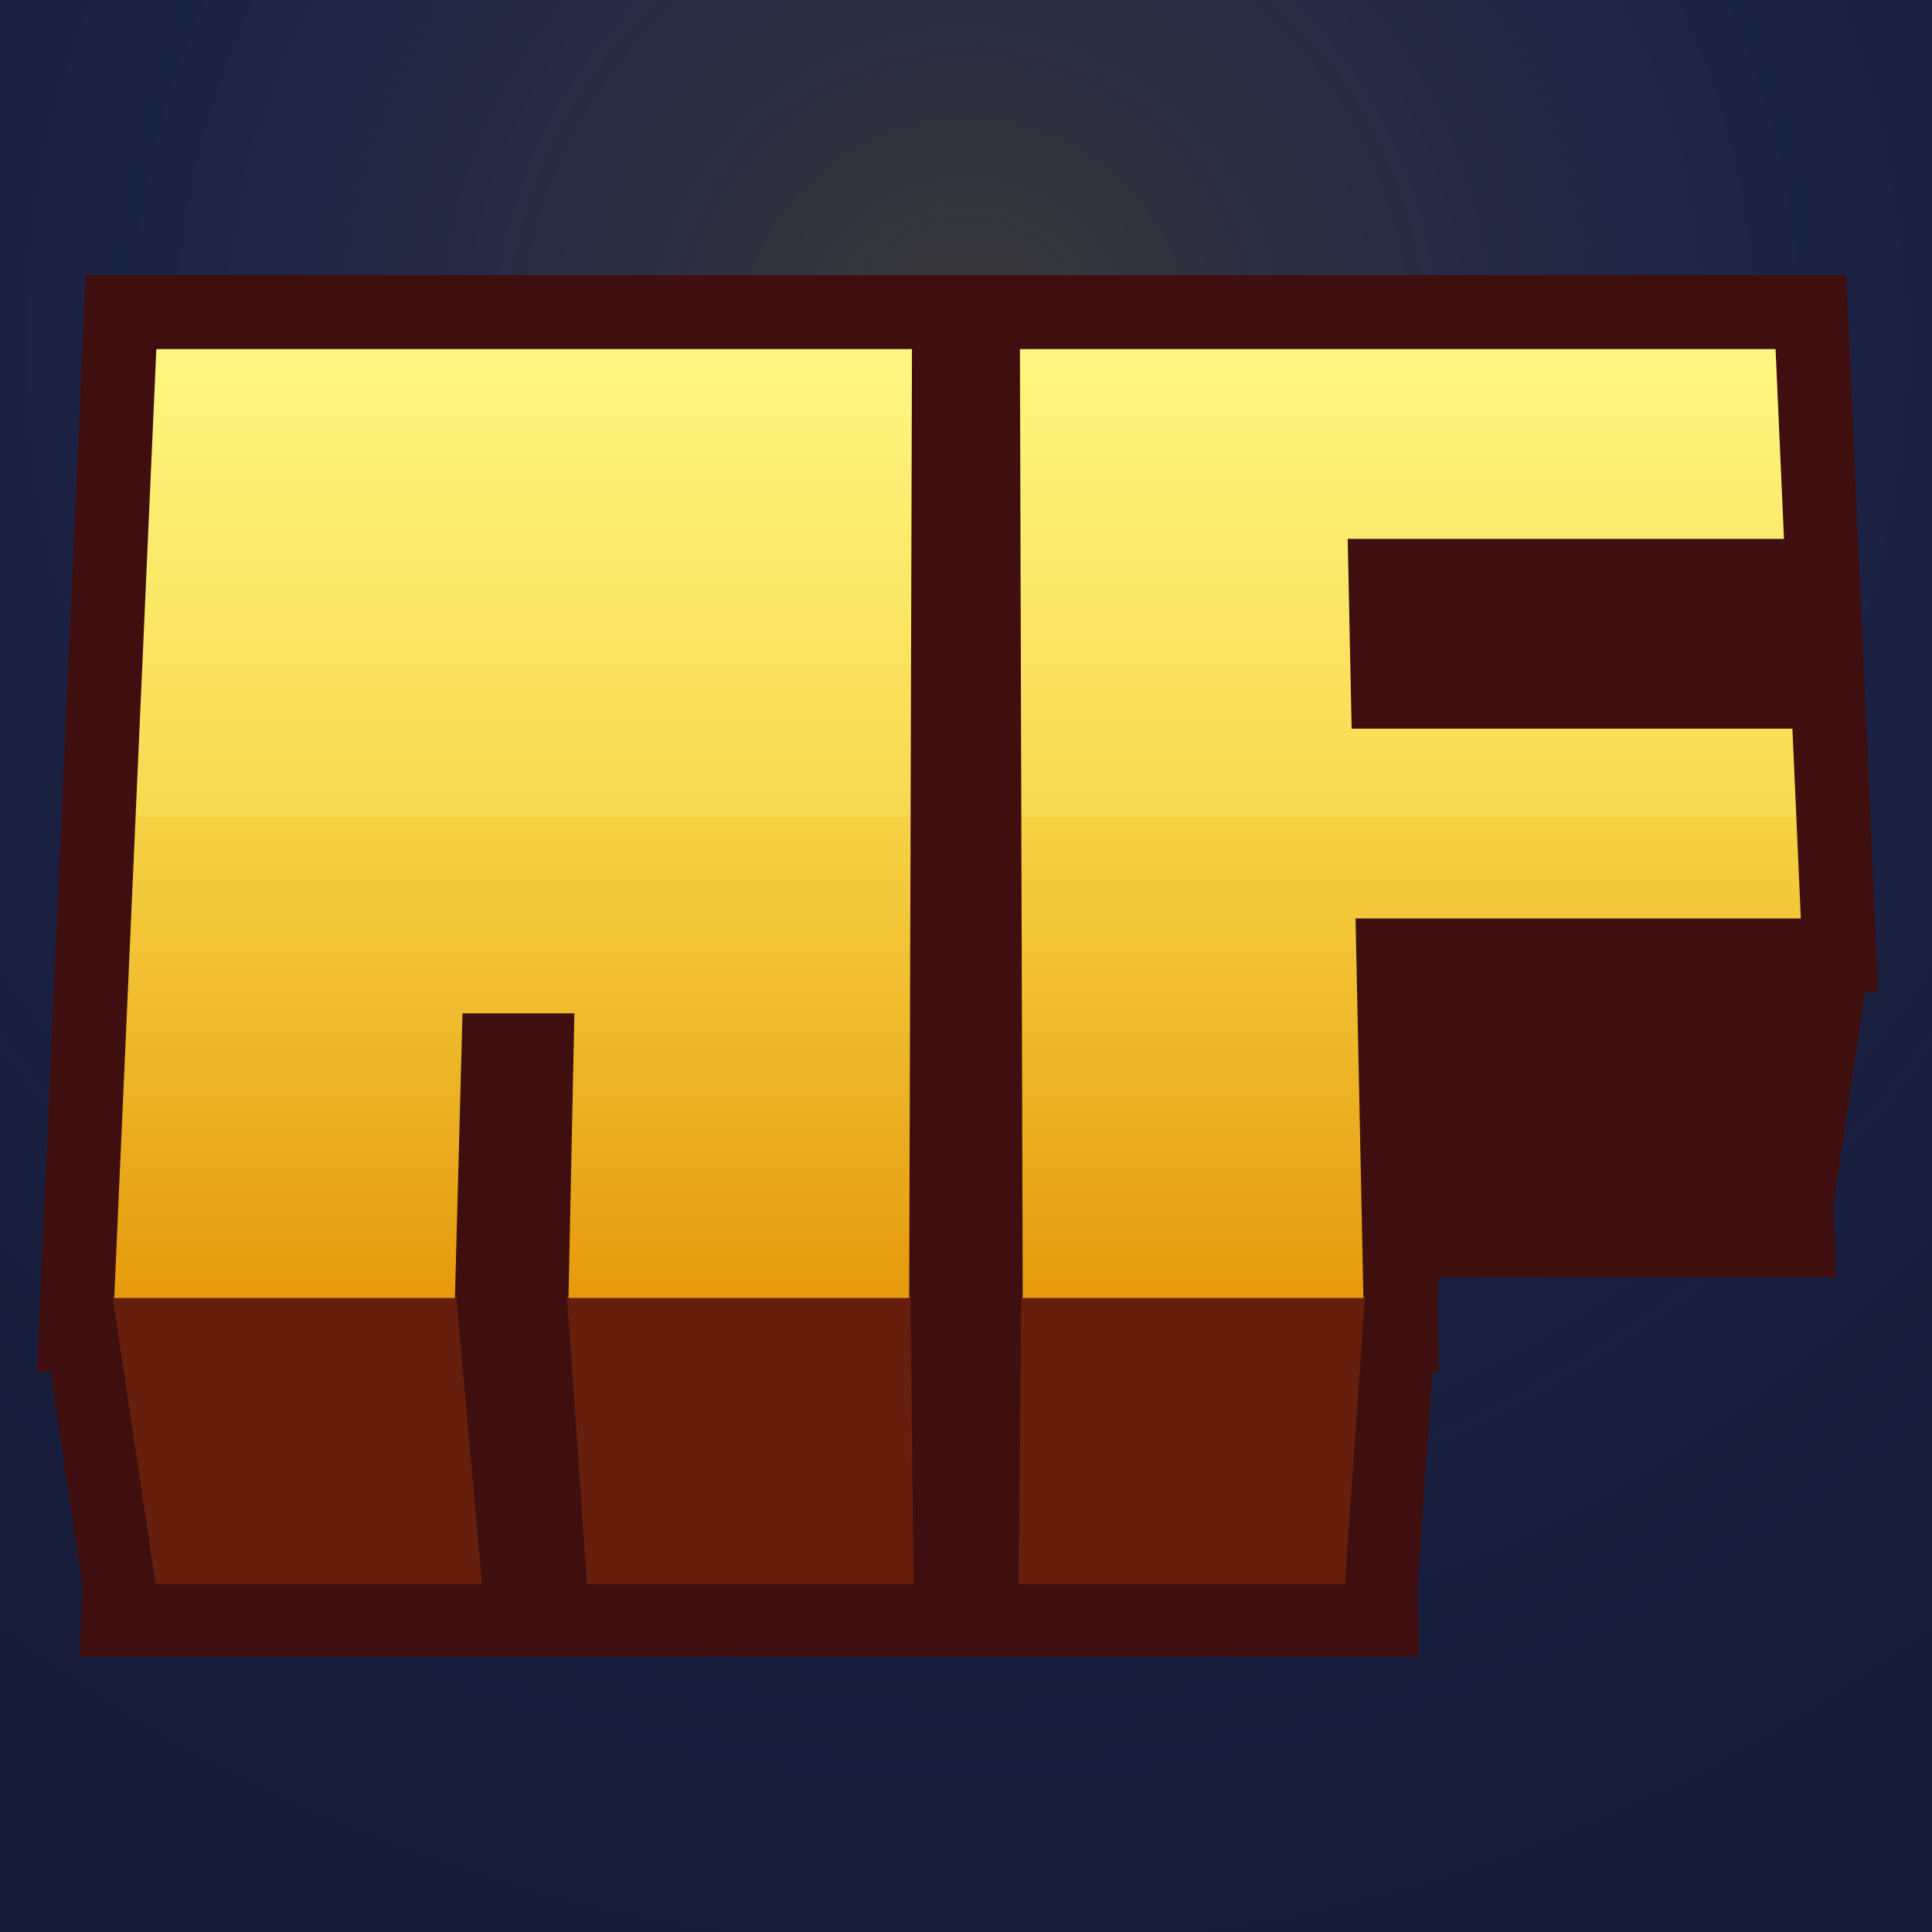
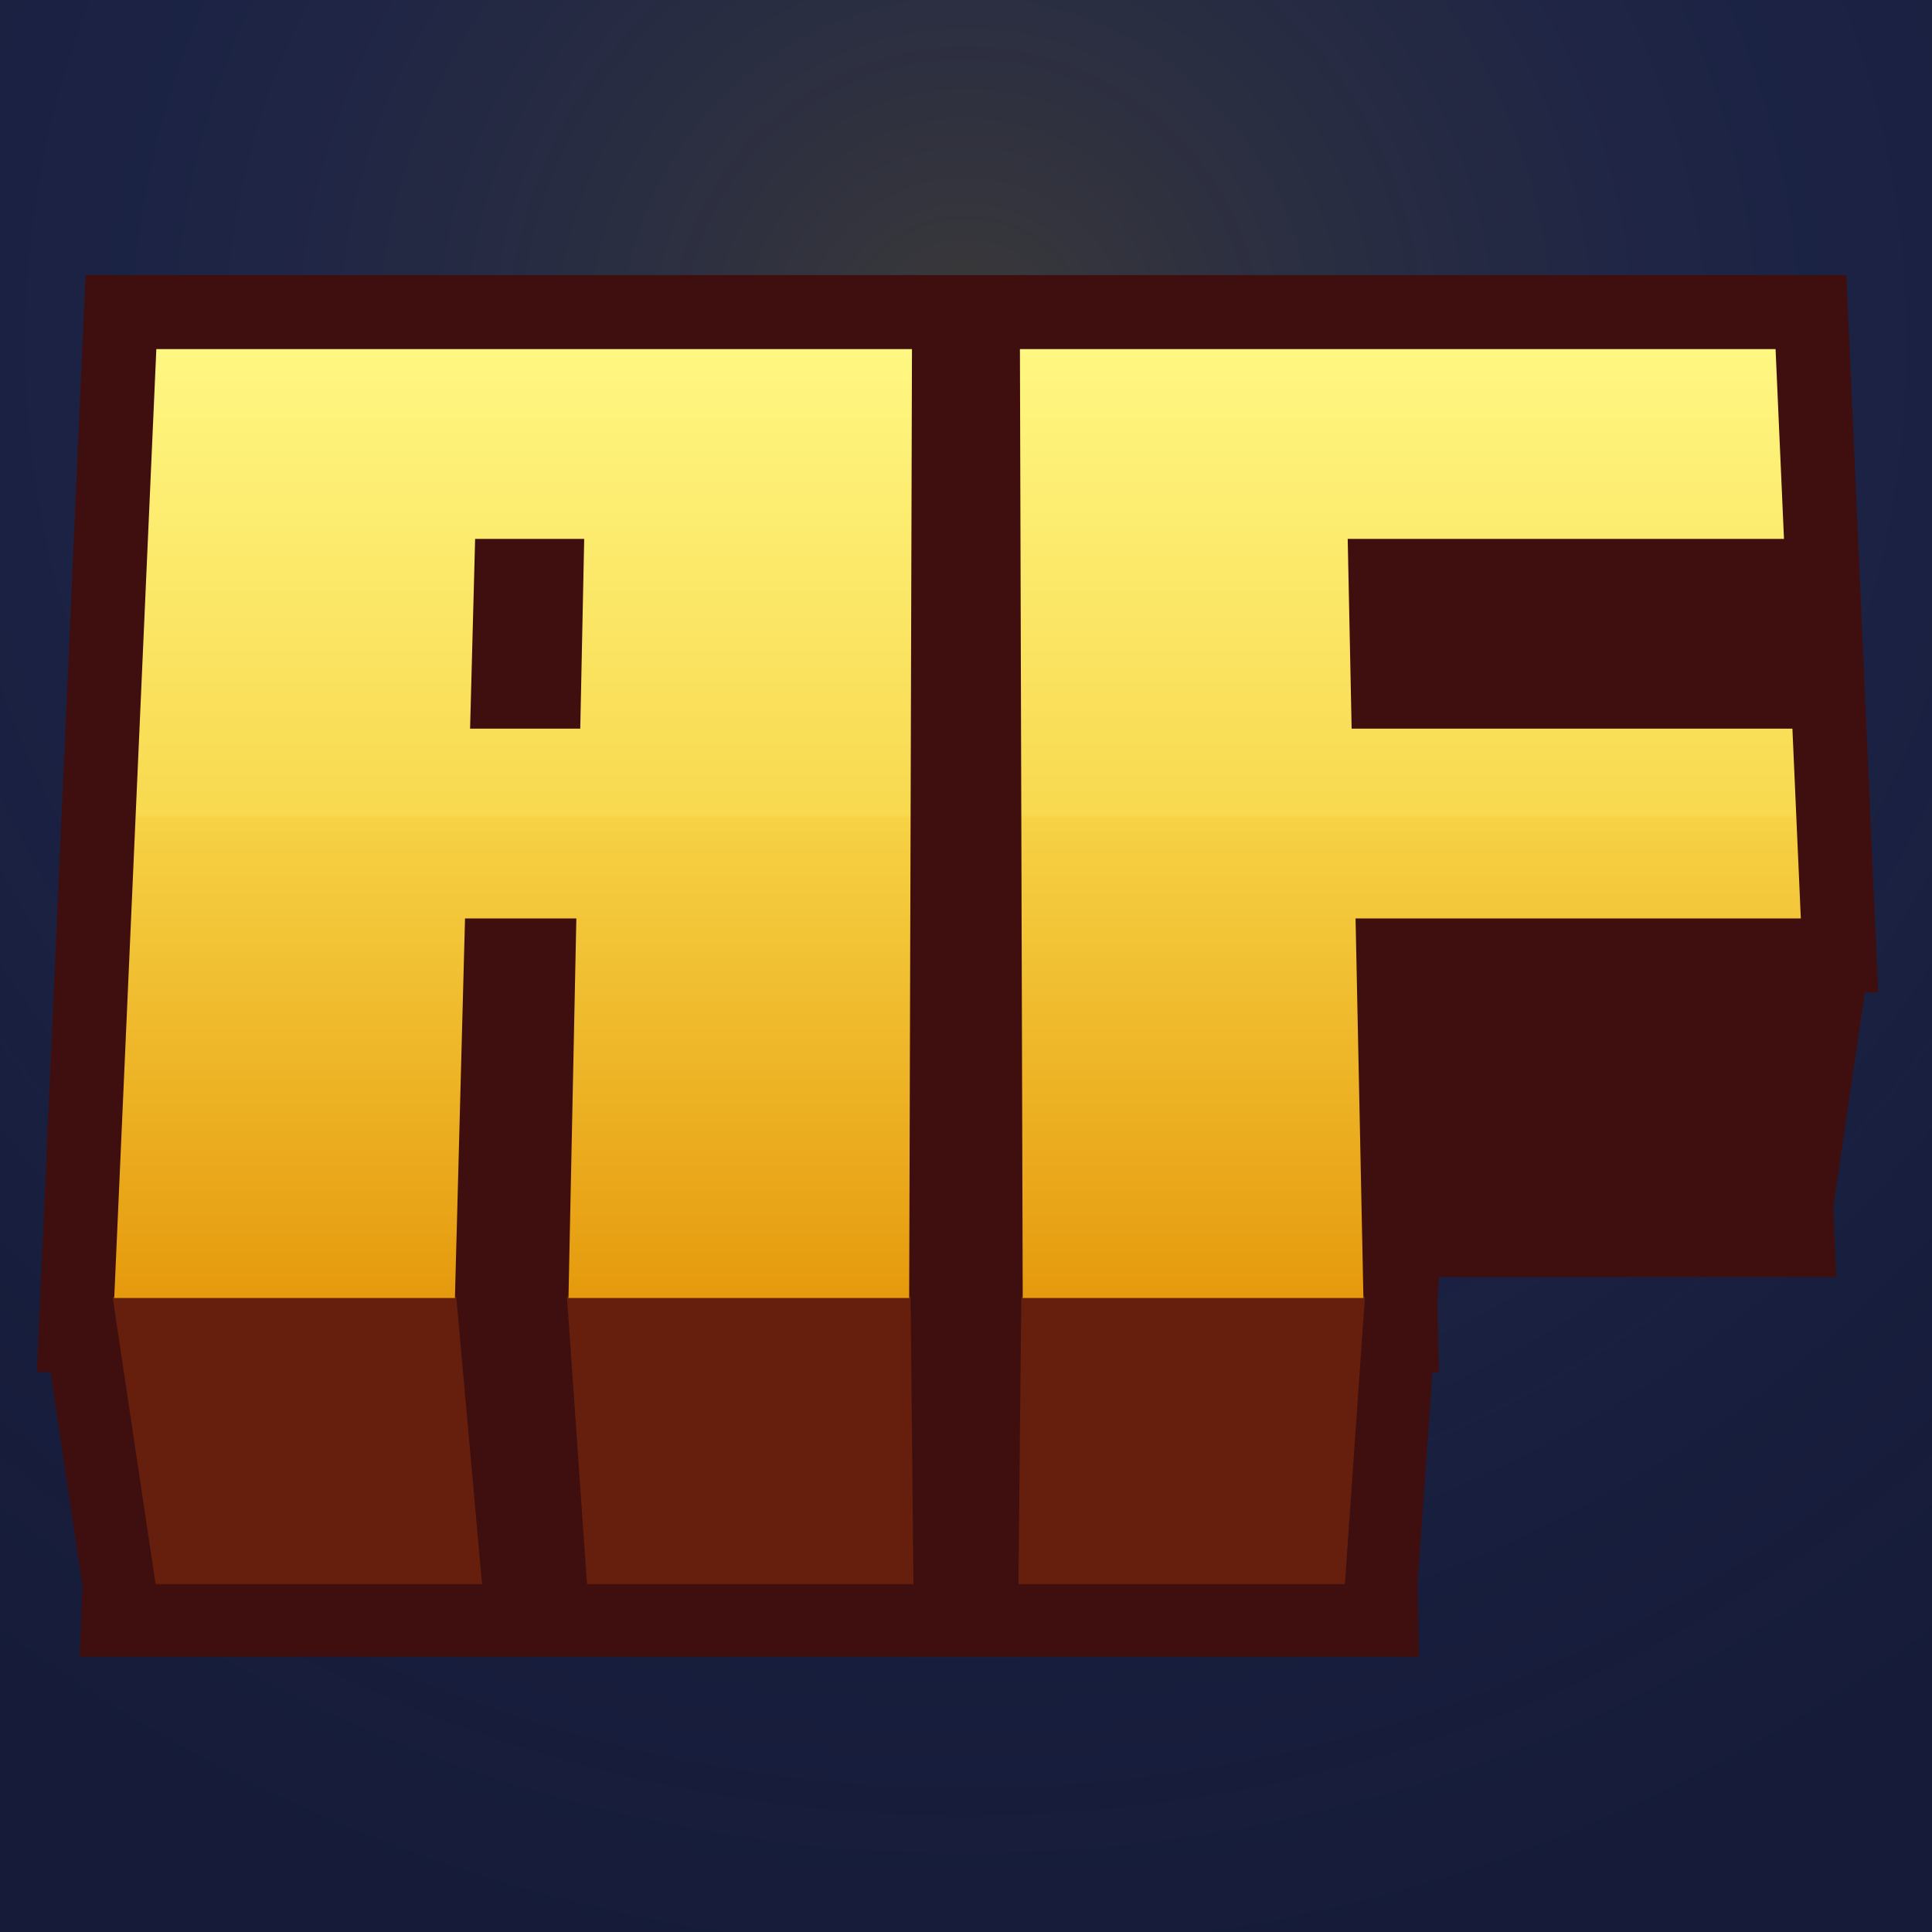
<svg xmlns="http://www.w3.org/2000/svg" width="64" height="64" viewBox="0 0 64 64">
  <defs>
    <clipPath id="airfields-server-icon-afclip">
      <rect width="64" height="64" rx="0" />
    </clipPath>
    <radialGradient id="airfields-server-icon-afglow" cx="0.5" cy="0.18" r="0.85">
      <stop offset="0" stop-color="#FFD93D" stop-opacity="0.16" />
      <stop offset="0.5" stop-color="#6B7BD6" stop-opacity="0.08" />
      <stop offset="1" stop-color="#6B7BD6" stop-opacity="0" />
    </radialGradient>
  </defs>
  <g clip-path="url(#airfields-server-icon-afclip)">
    <rect width="64" height="64" fill="#151B38" />
    <rect width="64" height="64" fill="url(#airfields-server-icon-afglow)" />
  </g>
  <g transform="translate(1.28 9.06) scale(0.05239)">
    <defs>
      <linearGradient id="airfields-server-icon-aficon-face" x1="0" y1="0" x2="0" y2="600" gradientUnits="userSpaceOnUse">
        <stop offset="0" stop-color="#FFF782" />
        <stop offset="0.49" stop-color="#F8D94F" />
        <stop offset="0.495" stop-color="#F6D244" />
        <stop offset="1" stop-color="#E69A0D" />
      </linearGradient>
    </defs>
    <g transform="translate(74.42 47.8)">
-       <path d="M0 0L477.79 0L476.02 600L260.6 600L264.33 420L193.59 420L188.8 600L-26.62 600ZM25.6 180L479.5 180L477.81 780L273.17 780L276.71 600L209.5 600L204.95 780L0.31 780ZM546.05 0L1023.84 0L1039.81 360L758.27 360L763.24 600L547.82 600ZM544.34 180L998.24 180L1013.42 540L745.95 540L750.67 780L546.03 780ZM0 0L477.79 0L479.5 180L25.6 180ZM479.5 180L477.81 780L476.02 600L477.79 0ZM477.81 780L273.17 780L260.6 600L476.02 600ZM260.6 600L264.33 420L276.71 600L273.17 780ZM276.71 600L209.5 600L193.59 420L264.33 420ZM209.5 600L204.95 780L188.8 600L193.59 420ZM204.95 780L0.31 780L-26.62 600L188.8 600ZM-26.62 600L0 0L25.6 180L0.31 780ZM546.05 0L1023.84 0L998.24 180L544.34 180ZM1023.84 0L1039.81 360L1013.42 540L998.24 180ZM1013.42 540L745.95 540L758.27 360L1039.81 360ZM758.27 360L763.24 600L750.67 780L745.95 540ZM750.67 780L546.03 780L547.82 600L763.24 600ZM546.03 780L544.34 180L546.05 0L547.82 600Z" fill="#3F0F0F" stroke="#3F0F0F" stroke-width="93.6" stroke-linejoin="miter" stroke-miterlimit="1.5" />
+       <path d="M0 0L477.79 0L476.02 600L260.6 600L265.57 360L195.18 360L188.8 600L-26.62 600ZM25.6 180L479.5 180L477.81 780L273.17 780L277.89 540L211.02 540L204.95 780L0.31 780ZM546.05 0L1023.84 0L1039.81 360L758.27 360L763.24 600L547.82 600ZM544.34 180L998.24 180L1013.42 540L745.95 540L750.67 780L546.03 780ZM0 0L477.79 0L479.5 180L25.6 180ZM479.5 180L477.81 780L476.02 600L477.79 0ZM477.81 780L273.17 780L260.6 600L476.02 600ZM260.6 600L265.57 360L277.89 540L273.17 780ZM277.89 540L211.02 540L195.18 360L265.57 360ZM211.02 540L204.95 780L188.8 600L195.18 360ZM204.95 780L0.31 780L-26.62 600L188.8 600ZM-26.62 600L0 0L25.6 180L0.31 780ZM546.05 0L1023.84 0L998.24 180L544.34 180ZM1023.84 0L1039.81 360L1013.42 540L998.24 180ZM1013.42 540L745.95 540L758.27 360L1039.81 360ZM758.27 360L763.24 600L750.67 780L745.95 540ZM750.67 780L546.03 780L547.82 600L763.24 600ZM546.03 780L544.34 180L546.05 0L547.82 600Z" fill="#3F0F0F" stroke="#3F0F0F" stroke-width="93.6" stroke-linejoin="miter" stroke-miterlimit="1.5" />
      <path d="M476.02 600L260.6 600L273.17 780L477.81 780ZM188.8 600L-26.62 600L0.31 780L204.95 780ZM763.24 600L547.82 600L546.03 780L750.67 780Z" fill="#661F0D" stroke="#661F0D" stroke-width="1.8" />
-       <path d="M0 0L477.79 0L476.02 600L260.6 600L264.33 420L193.59 420L188.8 600L-26.62 600ZM546.05 0L1023.84 0L1029.16 120L753.3 120L755.79 240L1034.49 240L1039.81 360L758.27 360L763.24 600L547.82 600Z" fill="url(#airfields-server-icon-aficon-face)" fill-rule="evenodd" />
+       <path d="M0 0L477.79 0L476.02 600L260.6 600L265.57 360L195.18 360L188.8 600L-26.62 600ZM198.38 240L268.05 240L270.54 120L201.57 120ZM546.05 0L1023.84 0L1029.16 120L753.3 120L755.79 240L1034.49 240L1039.81 360L758.27 360L763.24 600L547.82 600Z" fill="url(#airfields-server-icon-aficon-face)" fill-rule="evenodd" />
    </g>
  </g>
</svg>
